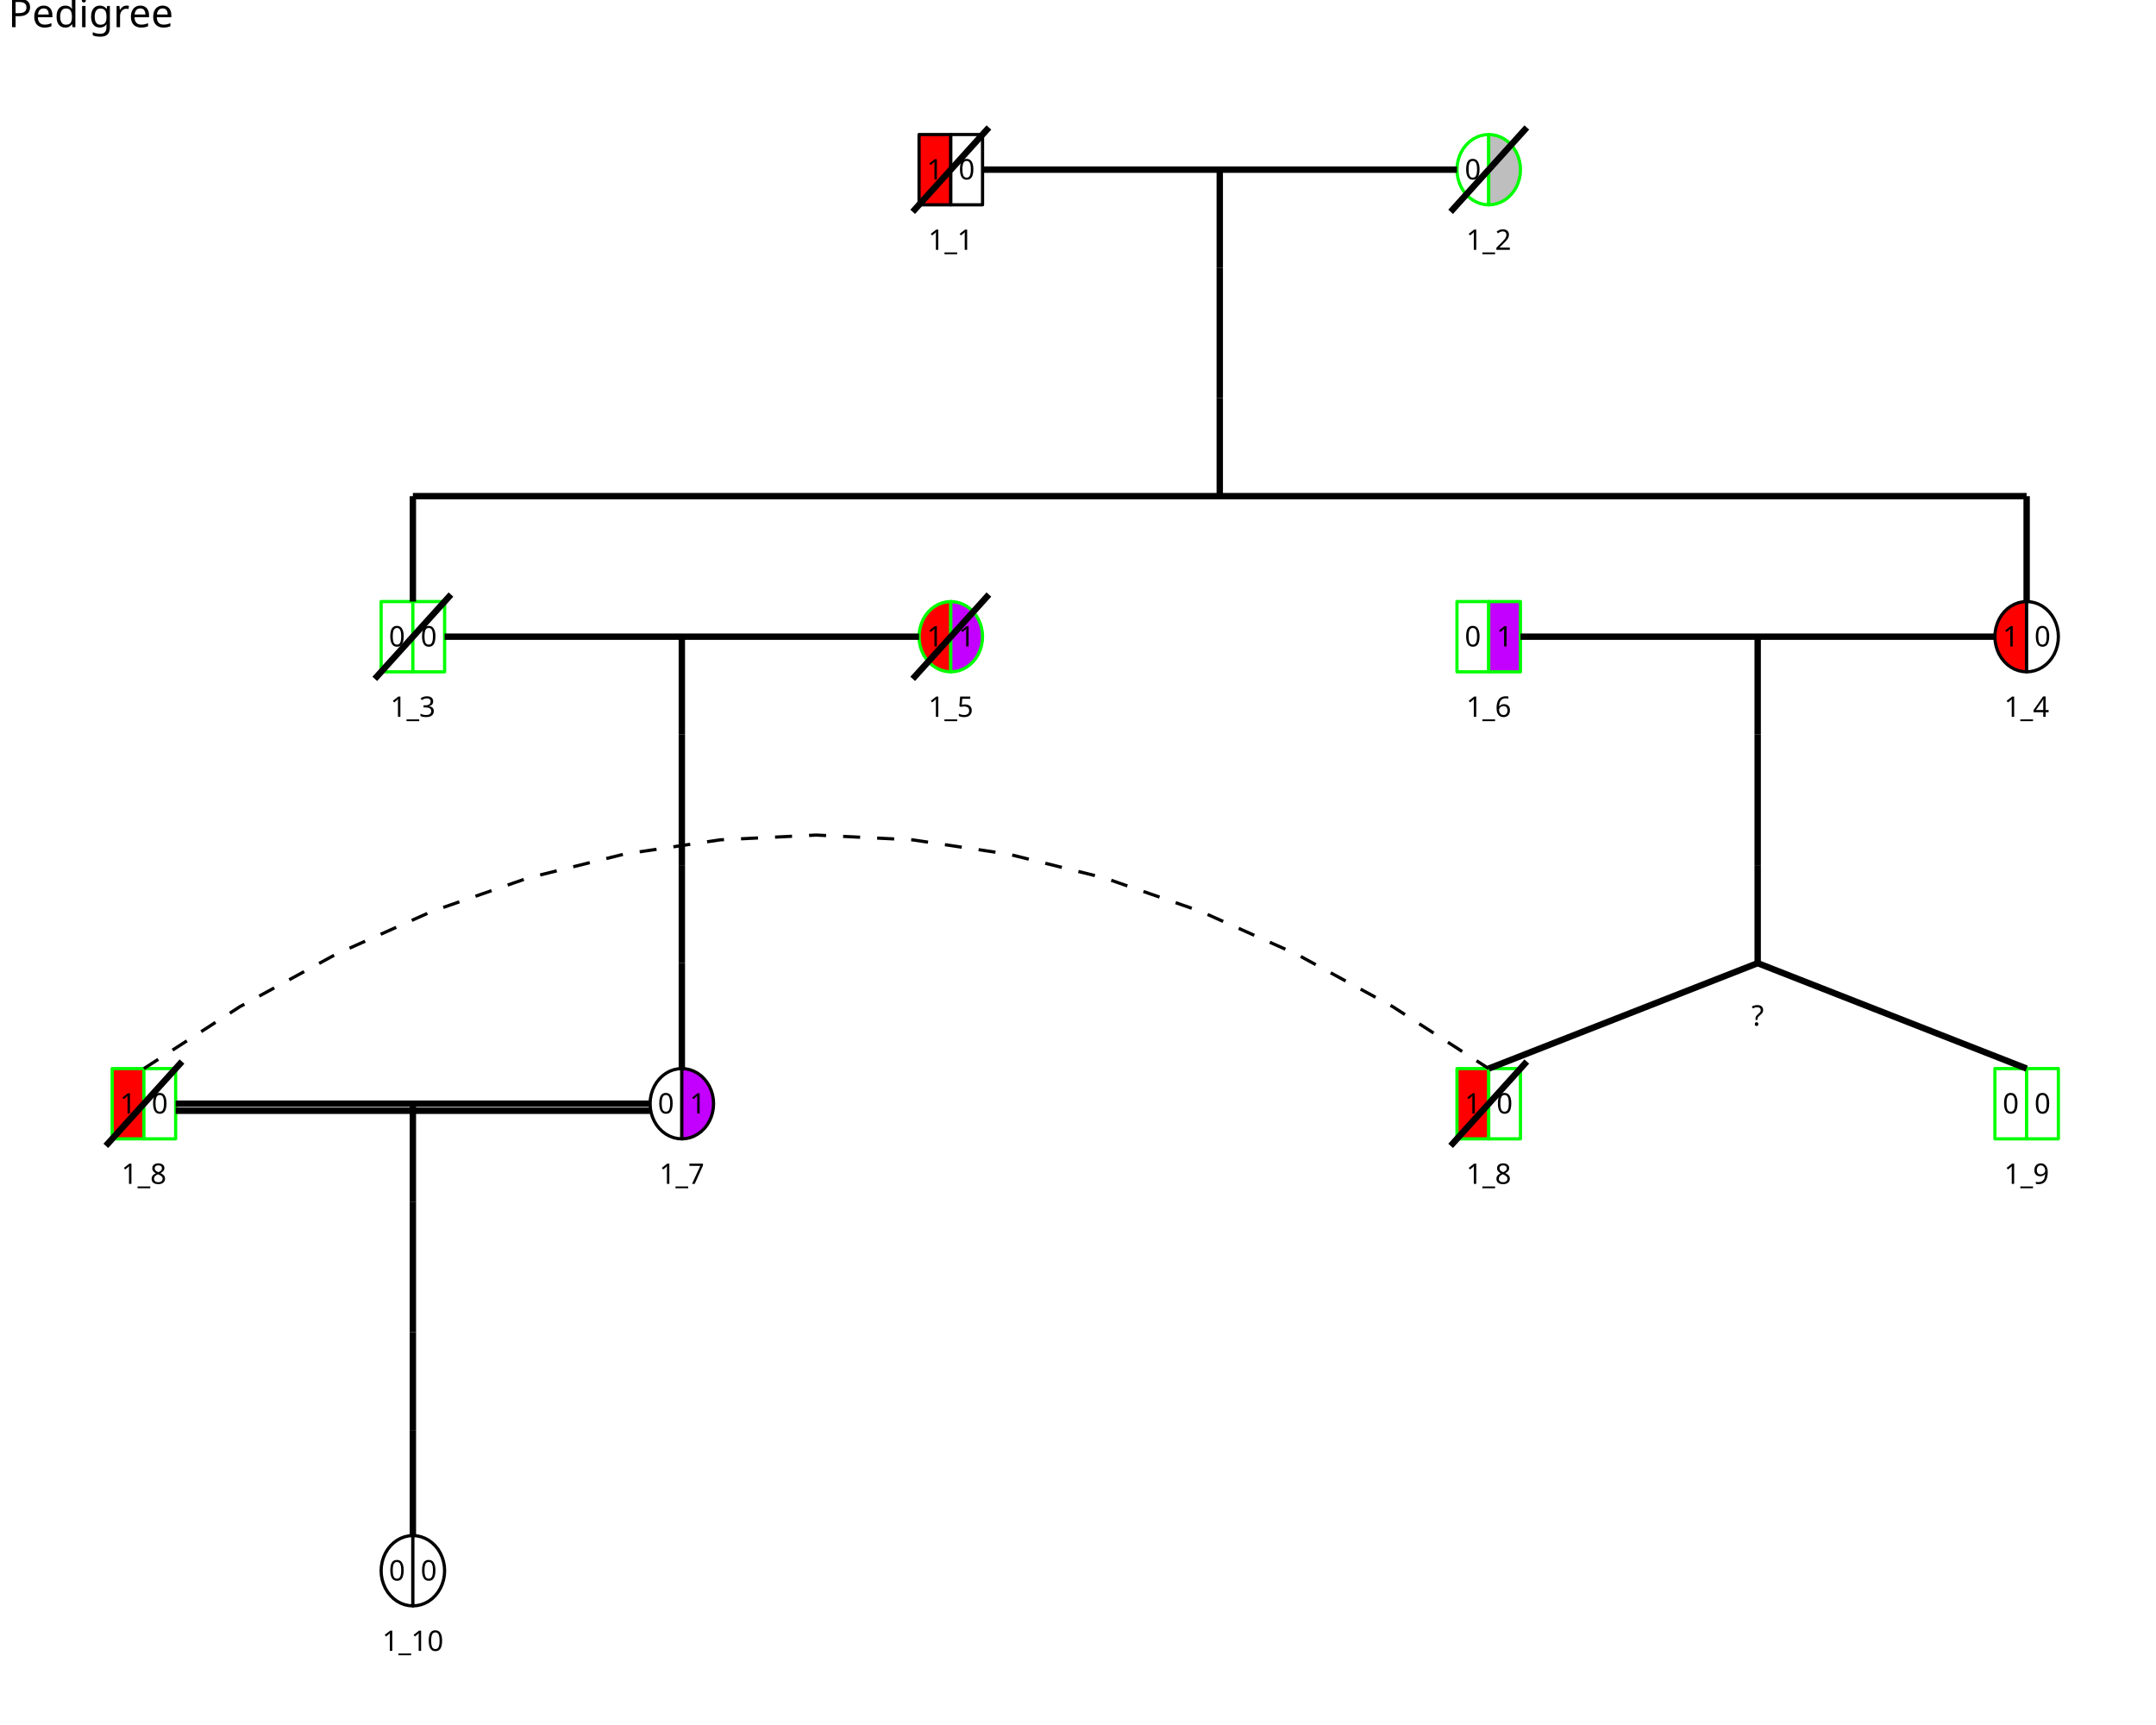
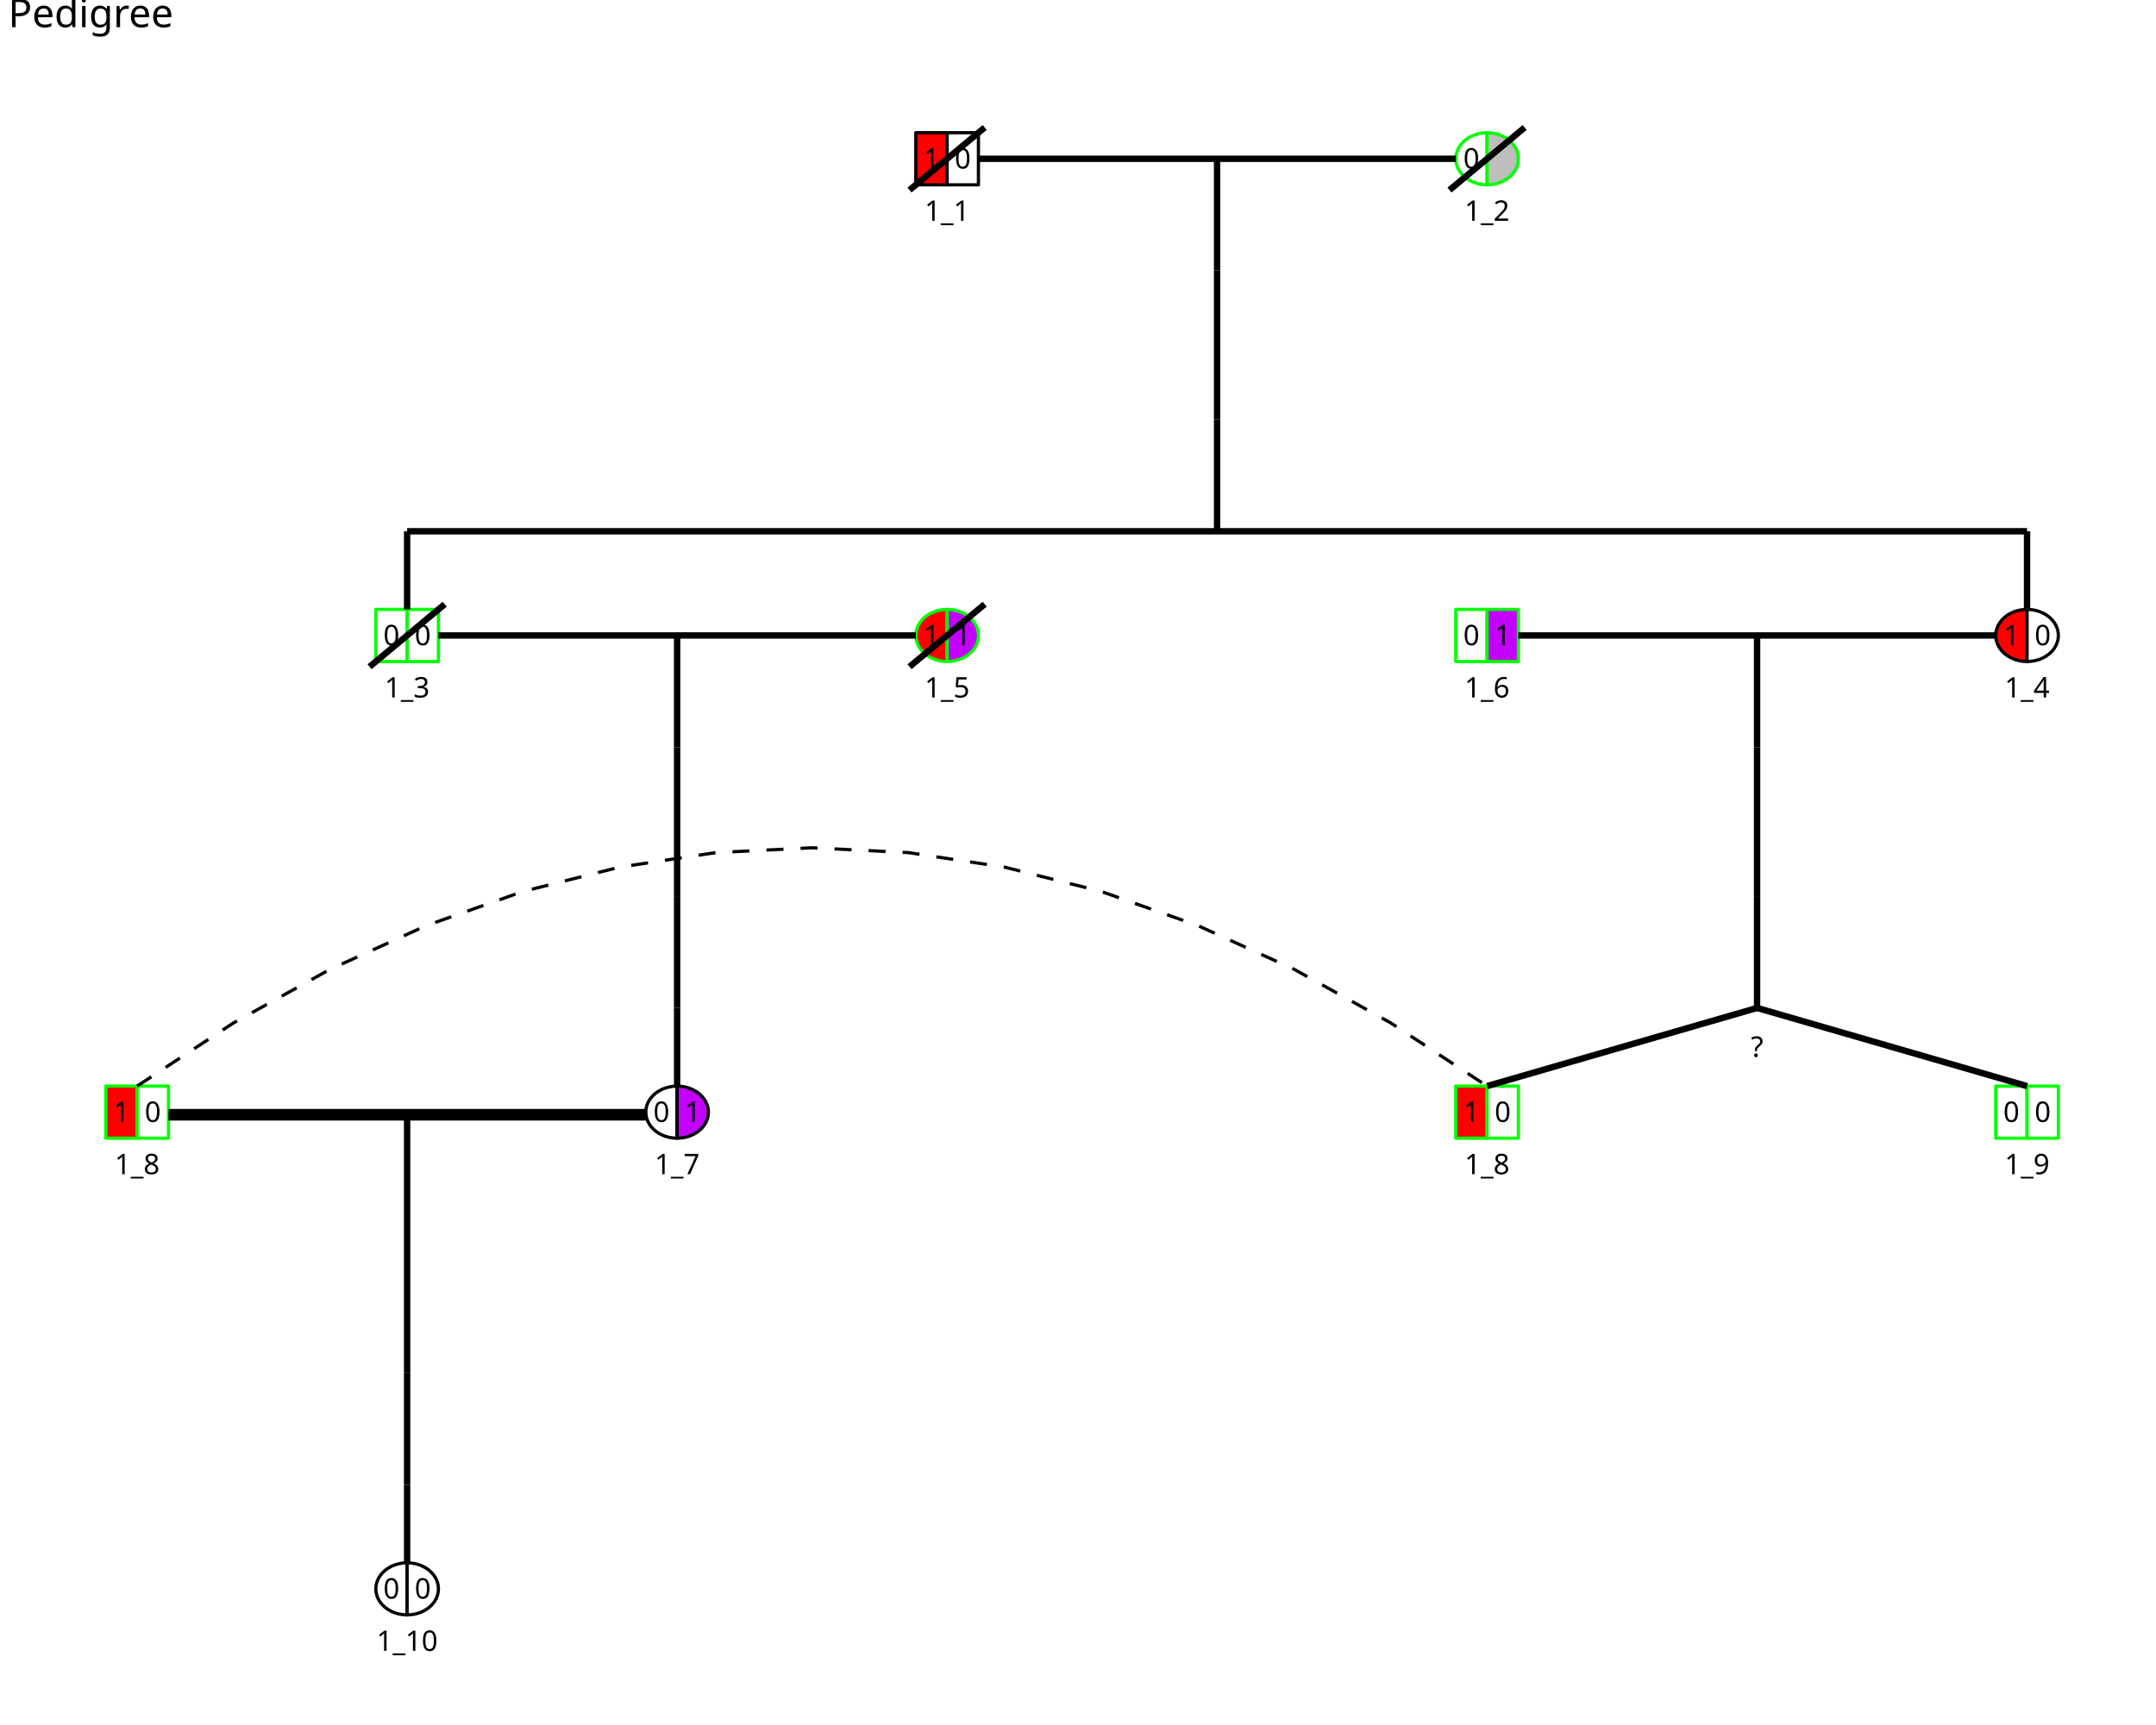
<svg xmlns="http://www.w3.org/2000/svg" class="svglite" data-engine-version="2.0" width="720.00pt" height="576.00pt" viewBox="0 0 720.00 576.00">
  <defs>
    <style type="text/css">
    .svglite line, .svglite polyline, .svglite polygon, .svglite path, .svglite rect, .svglite circle {
      fill: none;
      stroke: #000000;
      stroke-linecap: round;
      stroke-linejoin: round;
      stroke-miterlimit: 10.00;
    }
  </style>
  </defs>
  <rect width="100%" height="100%" style="stroke: none; fill: #FFFFFF;" />
  <defs>
    <clipPath id="cpMC4wMHw3MjAuMDB8MC4wMHw1NzYuMDA=">
      <rect x="0.00" y="0.00" width="720.00" height="576.00" />
    </clipPath>
  </defs>
  <g clip-path="url(#cpMC4wMHw3MjAuMDB8MC4wMHw1NzYuMDA=)">
    <rect x="0.00" y="0.00" width="720.00" height="576.00" style="stroke-width: 1.07; stroke: #FFFFFF; fill: #FFFFFF;" />
  </g>
  <defs>
    <clipPath id="cpMi43NHw3MjAuMDB8MTcuMzB8NTczLjI2">
      <rect x="2.74" y="17.30" width="717.26" height="555.96" />
    </clipPath>
  </defs>
  <g clip-path="url(#cpMi43NHw3MjAuMDB8MTcuMzB8NTczLjI2)">
    <rect x="2.74" y="17.30" width="717.26" height="555.96" style="stroke-width: 1.07; stroke: none;" />
-     <polygon points="317.52,56.65 317.52,44.92 306.92,44.92 306.92,68.39 317.52,68.39 " style="stroke-width: 1.07; stroke-linecap: butt; fill: #FF0000;" />
-     <polygon points="137.88,212.60 137.88,200.87 127.28,200.87 127.28,224.33 137.88,224.33 " style="stroke-width: 1.07; stroke: #00FF00; stroke-linecap: butt; fill: #FFFFFF;" />
-     <polygon points="48.06,368.54 48.06,356.81 37.46,356.81 37.46,380.28 48.06,380.28 " style="stroke-width: 1.07; stroke: #00FF00; stroke-linecap: butt; fill: #FF0000;" />
-     <polygon points="137.88,524.49 137.88,512.75 136.50,512.85 135.14,513.15 133.82,513.65 132.58,514.33 131.43,515.18 130.39,516.19 129.47,517.34 128.70,518.62 128.09,520.00 127.64,521.45 127.37,522.96 127.28,524.49 127.37,526.02 127.64,527.52 128.09,528.98 128.70,530.35 129.47,531.63 130.39,532.78 131.43,533.80 132.58,534.65 133.82,535.33 135.14,535.82 136.50,536.12 137.88,536.22 " style="stroke-width: 1.07; stroke-linecap: butt; fill: #FFFFFF;" />
-     <polygon points="497.16,56.65 497.16,44.92 495.78,45.02 494.42,45.32 493.10,45.81 491.86,46.49 490.71,47.35 489.67,48.36 488.75,49.51 487.98,50.79 487.37,52.16 486.92,53.62 486.65,55.12 486.56,56.65 486.65,58.19 486.92,59.69 487.37,61.14 487.98,62.52 488.75,63.80 489.67,64.95 490.71,65.96 491.86,66.82 493.10,67.49 494.42,67.99 495.78,68.29 497.16,68.39 " style="stroke-width: 1.07; stroke: #00FF00; stroke-linecap: butt; fill: #FFFFFF;" />
-     <polygon points="317.52,212.60 317.52,200.87 316.14,200.97 314.78,201.27 313.46,201.76 312.22,202.44 311.07,203.29 310.03,204.30 309.11,205.46 308.34,206.73 307.73,208.11 307.28,209.56 307.01,211.07 306.92,212.60 307.01,214.13 307.28,215.64 307.73,217.09 308.34,218.47 309.11,219.74 310.03,220.89 311.07,221.91 312.22,222.76 313.46,223.44 314.78,223.93 316.14,224.23 317.52,224.33 " style="stroke-width: 1.07; stroke: #00FF00; stroke-linecap: butt; fill: #FF0000;" />
-     <polygon points="227.70,368.54 227.70,356.81 226.32,356.91 224.96,357.21 223.64,357.70 222.40,358.38 221.25,359.23 220.21,360.25 219.29,361.40 218.52,362.68 217.91,364.05 217.46,365.51 217.19,367.01 217.10,368.54 217.19,370.07 217.46,371.58 217.91,373.03 218.52,374.41 219.29,375.69 220.21,376.84 221.25,377.85 222.40,378.70 223.64,379.38 224.96,379.88 226.32,380.18 227.70,380.28 " style="stroke-width: 1.07; stroke-linecap: butt; fill: #FFFFFF;" />
-     <polygon points="497.16,212.60 497.16,200.87 486.56,200.87 486.56,224.33 497.16,224.33 " style="stroke-width: 1.07; stroke: #00FF00; stroke-linecap: butt; fill: #FFFFFF;" />
-     <polygon points="497.16,368.54 497.16,356.81 486.56,356.81 486.56,380.28 497.16,380.28 " style="stroke-width: 1.07; stroke: #00FF00; stroke-linecap: butt; fill: #FF0000;" />
-     <polygon points="676.80,212.60 676.80,200.87 675.42,200.97 674.06,201.27 672.74,201.76 671.50,202.44 670.35,203.29 669.31,204.30 668.39,205.46 667.62,206.73 667.01,208.11 666.56,209.56 666.29,211.07 666.20,212.60 666.29,214.13 666.56,215.64 667.01,217.09 667.62,218.47 668.39,219.74 669.31,220.89 670.35,221.91 671.50,222.76 672.74,223.44 674.06,223.93 675.42,224.23 676.80,224.33 " style="stroke-width: 1.07; stroke-linecap: butt; fill: #FF0000;" />
-     <polygon points="676.80,368.54 676.80,356.81 666.20,356.81 666.20,380.28 676.80,380.28 " style="stroke-width: 1.07; stroke: #00FF00; stroke-linecap: butt; fill: #FFFFFF;" />
-     <polygon points="317.52,56.65 317.52,68.39 328.12,68.39 328.12,44.92 317.52,44.92 " style="stroke-width: 1.07; stroke-linecap: butt; fill: #FFFFFF;" />
-     <polygon points="137.88,212.60 137.88,224.33 148.48,224.33 148.48,200.87 137.88,200.87 " style="stroke-width: 1.07; stroke: #00FF00; stroke-linecap: butt; fill: #FFFFFF;" />
-     <polygon points="48.06,368.54 48.06,380.28 58.66,380.28 58.66,356.81 48.06,356.81 " style="stroke-width: 1.07; stroke: #00FF00; stroke-linecap: butt; fill: #FFFFFF;" />
-     <polygon points="137.88,524.49 137.88,536.22 139.26,536.12 140.62,535.82 141.93,535.33 143.18,534.65 144.33,533.80 145.37,532.78 146.29,531.63 147.06,530.35 147.67,528.98 148.12,527.52 148.39,526.02 148.48,524.49 148.39,522.96 148.12,521.45 147.67,520.00 147.06,518.62 146.29,517.34 145.37,516.19 144.33,515.18 143.18,514.33 141.93,513.65 140.62,513.15 139.26,512.85 137.88,512.75 " style="stroke-width: 1.07; stroke-linecap: butt; fill: #FFFFFF;" />
-     <polygon points="497.16,56.65 497.16,68.39 498.54,68.29 499.90,67.99 501.22,67.49 502.46,66.82 503.61,65.96 504.65,64.95 505.57,63.80 506.34,62.52 506.95,61.14 507.40,59.69 507.67,58.19 507.76,56.65 507.67,55.12 507.40,53.62 506.95,52.16 506.34,50.79 505.57,49.51 504.65,48.36 503.61,47.35 502.46,46.49 501.22,45.81 499.90,45.32 498.54,45.02 497.16,44.92 " style="stroke-width: 1.07; stroke: #00FF00; stroke-linecap: butt; fill: #BEBEBE;" />
-     <polygon points="317.52,212.60 317.52,224.33 318.90,224.23 320.26,223.93 321.57,223.44 322.82,222.76 323.97,221.91 325.01,220.89 325.93,219.74 326.70,218.47 327.31,217.09 327.76,215.64 328.03,214.13 328.12,212.60 328.03,211.07 327.76,209.56 327.31,208.11 326.70,206.73 325.93,205.46 325.01,204.30 323.97,203.29 322.82,202.44 321.57,201.76 320.26,201.27 318.90,200.97 317.52,200.87 " style="stroke-width: 1.07; stroke: #00FF00; stroke-linecap: butt; fill: #C300FF;" />
-     <polygon points="227.70,368.54 227.70,380.28 229.08,380.18 230.44,379.88 231.75,379.38 233.00,378.70 234.15,377.85 235.19,376.84 236.11,375.69 236.88,374.41 237.49,373.03 237.94,371.58 238.21,370.07 238.30,368.54 238.21,367.01 237.94,365.51 237.49,364.05 236.88,362.68 236.11,361.40 235.19,360.25 234.15,359.23 233.00,358.38 231.75,357.70 230.44,357.21 229.08,356.91 227.70,356.81 " style="stroke-width: 1.07; stroke-linecap: butt; fill: #C300FF;" />
-     <polygon points="497.16,212.60 497.16,224.33 507.76,224.33 507.76,200.87 497.16,200.87 " style="stroke-width: 1.07; stroke: #00FF00; stroke-linecap: butt; fill: #C300FF;" />
-     <polygon points="497.16,368.54 497.16,380.28 507.76,380.28 507.76,356.81 497.16,356.81 " style="stroke-width: 1.07; stroke: #00FF00; stroke-linecap: butt; fill: #FFFFFF;" />
-     <polygon points="676.80,212.60 676.80,224.33 678.18,224.23 679.54,223.93 680.86,223.44 682.10,222.76 683.25,221.91 684.29,220.89 685.21,219.74 685.98,218.47 686.59,217.09 687.04,215.64 687.31,214.13 687.40,212.60 687.31,211.07 687.04,209.56 686.59,208.11 685.98,206.73 685.21,205.46 684.29,204.30 683.25,203.29 682.10,202.44 680.86,201.76 679.54,201.27 678.18,200.97 676.80,200.87 " style="stroke-width: 1.07; stroke-linecap: butt; fill: #FFFFFF;" />
-     <polygon points="676.80,368.54 676.80,380.28 687.40,380.28 687.40,356.81 676.80,356.81 " style="stroke-width: 1.07; stroke: #00FF00; stroke-linecap: butt; fill: #FFFFFF;" />
-     <text x="312.22" y="59.92" text-anchor="middle" style="font-size: 9.48px; font-family: sans;" textLength="5.28px" lengthAdjust="spacingAndGlyphs">1</text>
-     <text x="132.58" y="215.86" text-anchor="middle" style="font-size: 9.48px; font-family: sans;" textLength="5.28px" lengthAdjust="spacingAndGlyphs">0</text>
-     <text x="42.76" y="371.81" text-anchor="middle" style="font-size: 9.48px; font-family: sans;" textLength="5.28px" lengthAdjust="spacingAndGlyphs">1</text>
-     <text x="132.58" y="527.75" text-anchor="middle" style="font-size: 9.48px; font-family: sans;" textLength="5.28px" lengthAdjust="spacingAndGlyphs">0</text>
-     <text x="491.86" y="59.92" text-anchor="middle" style="font-size: 9.48px; font-family: sans;" textLength="5.28px" lengthAdjust="spacingAndGlyphs">0</text>
-     <text x="312.22" y="215.86" text-anchor="middle" style="font-size: 9.48px; font-family: sans;" textLength="5.28px" lengthAdjust="spacingAndGlyphs">1</text>
-     <text x="222.40" y="371.81" text-anchor="middle" style="font-size: 9.48px; font-family: sans;" textLength="5.28px" lengthAdjust="spacingAndGlyphs">0</text>
-     <text x="491.86" y="215.86" text-anchor="middle" style="font-size: 9.48px; font-family: sans;" textLength="5.28px" lengthAdjust="spacingAndGlyphs">0</text>
-     <text x="491.86" y="371.81" text-anchor="middle" style="font-size: 9.48px; font-family: sans;" textLength="5.28px" lengthAdjust="spacingAndGlyphs">1</text>
-     <text x="671.50" y="215.86" text-anchor="middle" style="font-size: 9.48px; font-family: sans;" textLength="5.28px" lengthAdjust="spacingAndGlyphs">1</text>
-     <text x="671.50" y="371.81" text-anchor="middle" style="font-size: 9.48px; font-family: sans;" textLength="5.28px" lengthAdjust="spacingAndGlyphs">0</text>
-     <text x="322.82" y="59.92" text-anchor="middle" style="font-size: 9.48px; font-family: sans;" textLength="5.28px" lengthAdjust="spacingAndGlyphs">0</text>
-     <text x="143.18" y="215.86" text-anchor="middle" style="font-size: 9.48px; font-family: sans;" textLength="5.28px" lengthAdjust="spacingAndGlyphs">0</text>
-     <text x="53.36" y="371.81" text-anchor="middle" style="font-size: 9.48px; font-family: sans;" textLength="5.28px" lengthAdjust="spacingAndGlyphs">0</text>
-     <text x="143.18" y="527.75" text-anchor="middle" style="font-size: 9.48px; font-family: sans;" textLength="5.28px" lengthAdjust="spacingAndGlyphs">0</text>
-     <text x="322.82" y="215.86" text-anchor="middle" style="font-size: 9.48px; font-family: sans;" textLength="5.28px" lengthAdjust="spacingAndGlyphs">1</text>
-     <text x="233.00" y="371.81" text-anchor="middle" style="font-size: 9.48px; font-family: sans;" textLength="5.28px" lengthAdjust="spacingAndGlyphs">1</text>
-     <text x="502.46" y="215.86" text-anchor="middle" style="font-size: 9.48px; font-family: sans;" textLength="5.28px" lengthAdjust="spacingAndGlyphs">1</text>
-     <text x="502.46" y="371.81" text-anchor="middle" style="font-size: 9.48px; font-family: sans;" textLength="5.28px" lengthAdjust="spacingAndGlyphs">0</text>
-     <text x="682.10" y="215.86" text-anchor="middle" style="font-size: 9.48px; font-family: sans;" textLength="5.28px" lengthAdjust="spacingAndGlyphs">0</text>
-     <text x="682.10" y="371.81" text-anchor="middle" style="font-size: 9.48px; font-family: sans;" textLength="5.28px" lengthAdjust="spacingAndGlyphs">0</text>
-     <text x="317.52" y="83.42" text-anchor="middle" style="font-size: 9.48px; font-family: sans;" textLength="15.83px" lengthAdjust="spacingAndGlyphs">1_1</text>
-     <text x="137.88" y="239.36" text-anchor="middle" style="font-size: 9.48px; font-family: sans;" textLength="15.83px" lengthAdjust="spacingAndGlyphs">1_3</text>
-     <text x="48.06" y="395.31" text-anchor="middle" style="font-size: 9.48px; font-family: sans;" textLength="15.83px" lengthAdjust="spacingAndGlyphs">1_8</text>
-     <text x="137.88" y="551.25" text-anchor="middle" style="font-size: 9.48px; font-family: sans;" textLength="21.10px" lengthAdjust="spacingAndGlyphs">1_10</text>
-     <text x="497.16" y="83.42" text-anchor="middle" style="font-size: 9.48px; font-family: sans;" textLength="15.83px" lengthAdjust="spacingAndGlyphs">1_2</text>
-     <text x="317.52" y="239.36" text-anchor="middle" style="font-size: 9.48px; font-family: sans;" textLength="15.83px" lengthAdjust="spacingAndGlyphs">1_5</text>
-     <text x="227.70" y="395.31" text-anchor="middle" style="font-size: 9.48px; font-family: sans;" textLength="15.83px" lengthAdjust="spacingAndGlyphs">1_7</text>
-     <text x="497.16" y="239.36" text-anchor="middle" style="font-size: 9.48px; font-family: sans;" textLength="15.83px" lengthAdjust="spacingAndGlyphs">1_6</text>
-     <text x="497.16" y="395.31" text-anchor="middle" style="font-size: 9.48px; font-family: sans;" textLength="15.83px" lengthAdjust="spacingAndGlyphs">1_8</text>
-     <text x="676.80" y="239.36" text-anchor="middle" style="font-size: 9.48px; font-family: sans;" textLength="15.83px" lengthAdjust="spacingAndGlyphs">1_4</text>
-     <text x="676.80" y="395.31" text-anchor="middle" style="font-size: 9.48px; font-family: sans;" textLength="15.83px" lengthAdjust="spacingAndGlyphs">1_9</text>
-     <text x="586.98" y="342.47" text-anchor="middle" style="font-size: 9.48px; font-family: sans;" textLength="5.28px" lengthAdjust="spacingAndGlyphs">?</text>
-     <line x1="304.80" y1="70.73" x2="330.24" y2="42.57" style="stroke-width: 2.13; stroke-linecap: butt;" />
-     <line x1="125.16" y1="226.68" x2="150.60" y2="198.52" style="stroke-width: 2.13; stroke-linecap: butt;" />
-     <line x1="35.34" y1="382.62" x2="60.78" y2="354.46" style="stroke-width: 2.13; stroke-linecap: butt;" />
-     <line x1="484.44" y1="70.73" x2="509.88" y2="42.57" style="stroke-width: 2.13; stroke-linecap: butt;" />
-     <line x1="304.80" y1="226.68" x2="330.24" y2="198.52" style="stroke-width: 2.13; stroke-linecap: butt;" />
-     <line x1="484.44" y1="382.62" x2="509.88" y2="354.46" style="stroke-width: 2.13; stroke-linecap: butt;" />
-     <line x1="328.12" y1="56.65" x2="486.56" y2="56.65" style="stroke-width: 2.13; stroke-linecap: butt;" />
-     <line x1="148.48" y1="212.60" x2="306.92" y2="212.60" style="stroke-width: 2.13; stroke-linecap: butt;" />
-     <line x1="58.66" y1="368.54" x2="217.10" y2="368.54" style="stroke-width: 2.13; stroke-linecap: butt;" />
-     <line x1="507.76" y1="212.60" x2="666.20" y2="212.60" style="stroke-width: 2.13; stroke-linecap: butt;" />
-     <line x1="58.66" y1="370.89" x2="217.10" y2="370.89" style="stroke-width: 2.13; stroke-linecap: butt;" />
-     <line x1="137.88" y1="200.87" x2="137.88" y2="165.67" style="stroke-width: 2.13; stroke-linecap: butt;" />
-     <line x1="676.80" y1="200.87" x2="676.80" y2="165.67" style="stroke-width: 2.13; stroke-linecap: butt;" />
-     <line x1="137.88" y1="165.67" x2="676.80" y2="165.67" style="stroke-width: 2.13; stroke-linecap: butt;" />
-     <line x1="407.34" y1="165.67" x2="407.34" y2="132.96" style="stroke-width: 2.13; stroke-linecap: butt;" />
-     <line x1="407.34" y1="132.96" x2="407.34" y2="89.36" style="stroke-width: 2.13; stroke-linecap: butt;" />
-     <line x1="407.34" y1="89.36" x2="407.34" y2="56.65" style="stroke-width: 2.13; stroke-linecap: butt;" />
-     <line x1="227.70" y1="356.81" x2="227.70" y2="321.61" style="stroke-width: 2.13; stroke-linecap: butt;" />
-     <line x1="227.70" y1="321.61" x2="227.70" y2="321.61" style="stroke-width: 2.13; stroke-linecap: butt;" />
-     <line x1="227.70" y1="321.61" x2="227.70" y2="288.91" style="stroke-width: 2.13; stroke-linecap: butt;" />
-     <line x1="227.70" y1="288.91" x2="227.70" y2="245.30" style="stroke-width: 2.13; stroke-linecap: butt;" />
-     <line x1="227.70" y1="245.30" x2="227.70" y2="212.60" style="stroke-width: 2.13; stroke-linecap: butt;" />
-     <line x1="497.16" y1="356.81" x2="586.98" y2="321.61" style="stroke-width: 2.13; stroke-linecap: butt;" />
-     <line x1="676.80" y1="356.81" x2="586.98" y2="321.61" style="stroke-width: 2.13; stroke-linecap: butt;" />
-     <line x1="586.98" y1="321.61" x2="586.98" y2="321.61" style="stroke-width: 2.13; stroke-linecap: butt;" />
-     <line x1="586.98" y1="321.61" x2="586.98" y2="288.91" style="stroke-width: 2.13; stroke-linecap: butt;" />
-     <line x1="586.98" y1="288.91" x2="586.98" y2="245.30" style="stroke-width: 2.13; stroke-linecap: butt;" />
-     <line x1="586.98" y1="245.30" x2="586.98" y2="212.60" style="stroke-width: 2.13; stroke-linecap: butt;" />
-     <line x1="137.88" y1="512.75" x2="137.88" y2="477.55" style="stroke-width: 2.13; stroke-linecap: butt;" />
-     <line x1="137.88" y1="477.55" x2="137.88" y2="477.55" style="stroke-width: 2.13; stroke-linecap: butt;" />
-     <line x1="137.88" y1="477.55" x2="137.88" y2="444.85" style="stroke-width: 2.13; stroke-linecap: butt;" />
-     <line x1="137.88" y1="444.85" x2="137.88" y2="401.25" style="stroke-width: 2.13; stroke-linecap: butt;" />
-     <line x1="137.88" y1="401.25" x2="137.88" y2="368.54" style="stroke-width: 2.13; stroke-linecap: butt;" />
-     <polyline points="48.06,356.81 80.14,336.12 112.22,318.62 144.30,304.30 176.37,293.16 208.45,285.20 240.53,280.43 272.61,278.84 304.69,280.43 336.77,285.20 368.85,293.16 400.92,304.30 433.00,318.62 465.08,336.12 497.16,356.81 " style="stroke-width: 1.07; stroke-dasharray: 5.69,5.69; stroke-linecap: butt;" />
+     <polygon points="316.29,53.02 316.29,44.31 305.83,44.31 305.83,61.72 316.29,61.72 " style="stroke-width: 1.07; stroke-linecap: butt; fill: #FF0000;" />
+     <polygon points="135.96,212.19 135.96,203.49 125.50,203.49 125.50,220.89 135.96,220.89 " style="stroke-width: 1.07; stroke: #00FF00; stroke-linecap: butt; fill: #FFFFFF;" />
+     <polygon points="45.80,371.36 45.80,362.66 35.34,362.66 35.34,380.06 45.80,380.06 " style="stroke-width: 1.07; stroke: #00FF00; stroke-linecap: butt; fill: #FF0000;" />
+     <polygon points="135.96,530.54 135.96,521.84 134.60,521.91 133.26,522.14 131.96,522.50 130.73,523.00 129.60,523.64 128.57,524.39 127.67,525.24 126.91,526.19 126.30,527.21 125.86,528.29 125.59,529.40 125.50,530.54 125.59,531.67 125.86,532.79 126.30,533.87 126.91,534.89 127.67,535.84 128.57,536.69 129.60,537.44 130.73,538.07 131.96,538.58 133.26,538.94 134.60,539.16 135.96,539.24 " style="stroke-width: 1.07; stroke-linecap: butt; fill: #FFFFFF;" />
+     <polygon points="496.61,53.02 496.61,44.31 495.25,44.39 493.91,44.61 492.61,44.98 491.38,45.48 490.25,46.11 489.22,46.86 488.32,47.72 487.56,48.66 486.95,49.69 486.51,50.76 486.24,51.88 486.15,53.02 486.24,54.15 486.51,55.27 486.95,56.34 487.56,57.37 488.32,58.31 489.22,59.17 490.25,59.92 491.38,60.55 492.61,61.05 493.91,61.42 495.25,61.64 496.61,61.72 " style="stroke-width: 1.07; stroke: #00FF00; stroke-linecap: butt; fill: #FFFFFF;" />
+     <polygon points="316.29,212.19 316.29,203.49 314.92,203.56 313.58,203.79 312.29,204.15 311.06,204.66 309.92,205.29 308.89,206.04 307.99,206.89 307.23,207.84 306.63,208.86 306.19,209.94 305.92,211.05 305.83,212.19 305.92,213.33 306.19,214.44 306.63,215.52 307.23,216.54 307.99,217.49 308.89,218.34 309.92,219.09 311.06,219.72 312.29,220.23 313.58,220.59 314.92,220.82 316.29,220.89 " style="stroke-width: 1.07; stroke: #00FF00; stroke-linecap: butt; fill: #FF0000;" />
+     <polygon points="226.13,371.36 226.13,362.66 224.76,362.74 223.42,362.96 222.12,363.33 220.90,363.83 219.76,364.46 218.73,365.21 217.83,366.07 217.07,367.01 216.46,368.03 216.02,369.11 215.76,370.23 215.67,371.36 215.76,372.50 216.02,373.62 216.46,374.69 217.07,375.71 217.83,376.66 218.73,377.52 219.76,378.27 220.90,378.90 222.12,379.40 223.42,379.77 224.76,379.99 226.13,380.06 " style="stroke-width: 1.07; stroke-linecap: butt; fill: #FFFFFF;" />
+     <polygon points="496.61,212.19 496.61,203.49 486.15,203.49 486.15,220.89 496.61,220.89 " style="stroke-width: 1.07; stroke: #00FF00; stroke-linecap: butt; fill: #FFFFFF;" />
+     <polygon points="496.61,371.36 496.61,362.66 486.15,362.66 486.15,380.06 496.61,380.06 " style="stroke-width: 1.07; stroke: #00FF00; stroke-linecap: butt; fill: #FF0000;" />
+     <polygon points="676.94,212.19 676.94,203.49 675.57,203.56 674.23,203.79 672.94,204.15 671.71,204.66 670.57,205.29 669.54,206.04 668.64,206.89 667.88,207.84 667.28,208.86 666.84,209.94 666.57,211.05 666.48,212.19 666.57,213.33 666.84,214.44 667.28,215.52 667.88,216.54 668.64,217.49 669.54,218.34 670.57,219.09 671.71,219.72 672.94,220.23 674.23,220.59 675.57,220.82 676.94,220.89 " style="stroke-width: 1.07; stroke-linecap: butt; fill: #FF0000;" />
+     <polygon points="676.94,371.36 676.94,362.66 666.48,362.66 666.48,380.06 676.94,380.06 " style="stroke-width: 1.07; stroke: #00FF00; stroke-linecap: butt; fill: #FFFFFF;" />
+     <polygon points="316.29,53.02 316.29,61.72 326.75,61.72 326.75,44.31 316.29,44.31 " style="stroke-width: 1.07; stroke-linecap: butt; fill: #FFFFFF;" />
+     <polygon points="135.96,212.19 135.96,220.89 146.42,220.89 146.42,203.49 135.96,203.49 " style="stroke-width: 1.07; stroke: #00FF00; stroke-linecap: butt; fill: #FFFFFF;" />
+     <polygon points="45.80,371.36 45.80,380.06 56.26,380.06 56.26,362.66 45.80,362.66 " style="stroke-width: 1.07; stroke: #00FF00; stroke-linecap: butt; fill: #FFFFFF;" />
+     <polygon points="135.96,530.54 135.96,539.24 137.33,539.16 138.67,538.94 139.97,538.58 141.19,538.07 142.33,537.44 143.36,536.69 144.26,535.84 145.02,534.89 145.63,533.87 146.07,532.79 146.33,531.67 146.42,530.54 146.33,529.40 146.07,528.29 145.63,527.21 145.02,526.19 144.26,525.24 143.36,524.39 142.33,523.64 141.19,523.00 139.97,522.50 138.67,522.14 137.33,521.91 135.96,521.84 " style="stroke-width: 1.07; stroke-linecap: butt; fill: #FFFFFF;" />
+     <polygon points="496.61,53.02 496.61,61.72 497.98,61.64 499.32,61.42 500.62,61.05 501.84,60.55 502.98,59.92 504.01,59.17 504.91,58.31 505.67,57.37 506.28,56.34 506.72,55.27 506.98,54.15 507.07,53.02 506.98,51.88 506.72,50.76 506.28,49.69 505.67,48.66 504.91,47.72 504.01,46.86 502.98,46.11 501.84,45.48 500.62,44.98 499.32,44.61 497.98,44.39 496.61,44.31 " style="stroke-width: 1.07; stroke: #00FF00; stroke-linecap: butt; fill: #BEBEBE;" />
+     <polygon points="316.29,212.19 316.29,220.89 317.65,220.82 319.00,220.59 320.29,220.23 321.52,219.72 322.66,219.09 323.68,218.34 324.59,217.49 325.35,216.54 325.95,215.52 326.39,214.44 326.66,213.33 326.75,212.19 326.66,211.05 326.39,209.94 325.95,208.86 325.35,207.84 324.59,206.89 323.68,206.04 322.66,205.29 321.52,204.66 320.29,204.15 319.00,203.79 317.65,203.56 316.29,203.49 " style="stroke-width: 1.07; stroke: #00FF00; stroke-linecap: butt; fill: #C300FF;" />
+     <polygon points="226.13,371.36 226.13,380.06 227.49,379.99 228.83,379.77 230.13,379.40 231.36,378.90 232.49,378.27 233.52,377.52 234.42,376.66 235.18,375.71 235.79,374.69 236.23,373.62 236.50,372.50 236.58,371.36 236.50,370.23 236.23,369.11 235.79,368.03 235.18,367.01 234.42,366.07 233.52,365.21 232.49,364.46 231.36,363.83 230.13,363.33 228.83,362.96 227.49,362.74 226.13,362.66 " style="stroke-width: 1.07; stroke-linecap: butt; fill: #C300FF;" />
+     <polygon points="496.61,212.19 496.61,220.89 507.07,220.89 507.07,203.49 496.61,203.49 " style="stroke-width: 1.07; stroke: #00FF00; stroke-linecap: butt; fill: #C300FF;" />
+     <polygon points="496.61,371.36 496.61,380.06 507.07,380.06 507.07,362.66 496.61,362.66 " style="stroke-width: 1.07; stroke: #00FF00; stroke-linecap: butt; fill: #FFFFFF;" />
+     <polygon points="676.94,212.19 676.94,220.89 678.30,220.82 679.65,220.59 680.94,220.23 682.17,219.72 683.31,219.09 684.33,218.34 685.24,217.49 686.00,216.54 686.60,215.52 687.04,214.44 687.31,213.33 687.40,212.19 687.31,211.05 687.04,209.94 686.60,208.86 686.00,207.84 685.24,206.89 684.33,206.04 683.31,205.29 682.17,204.66 680.94,204.15 679.65,203.79 678.30,203.56 676.94,203.49 " style="stroke-width: 1.07; stroke-linecap: butt; fill: #FFFFFF;" />
+     <polygon points="676.94,371.36 676.94,380.06 687.40,380.06 687.40,362.66 676.94,362.66 " style="stroke-width: 1.07; stroke: #00FF00; stroke-linecap: butt; fill: #FFFFFF;" />
+     <text x="311.06" y="56.28" text-anchor="middle" style="font-size: 9.48px; font-family: sans;" textLength="5.28px" lengthAdjust="spacingAndGlyphs">1</text>
+     <text x="130.73" y="215.45" text-anchor="middle" style="font-size: 9.48px; font-family: sans;" textLength="5.28px" lengthAdjust="spacingAndGlyphs">0</text>
+     <text x="40.57" y="374.63" text-anchor="middle" style="font-size: 9.48px; font-family: sans;" textLength="5.28px" lengthAdjust="spacingAndGlyphs">1</text>
+     <text x="130.73" y="533.80" text-anchor="middle" style="font-size: 9.48px; font-family: sans;" textLength="5.28px" lengthAdjust="spacingAndGlyphs">0</text>
+     <text x="491.38" y="56.28" text-anchor="middle" style="font-size: 9.48px; font-family: sans;" textLength="5.28px" lengthAdjust="spacingAndGlyphs">0</text>
+     <text x="311.06" y="215.45" text-anchor="middle" style="font-size: 9.48px; font-family: sans;" textLength="5.28px" lengthAdjust="spacingAndGlyphs">1</text>
+     <text x="220.90" y="374.63" text-anchor="middle" style="font-size: 9.48px; font-family: sans;" textLength="5.28px" lengthAdjust="spacingAndGlyphs">0</text>
+     <text x="491.38" y="215.45" text-anchor="middle" style="font-size: 9.48px; font-family: sans;" textLength="5.28px" lengthAdjust="spacingAndGlyphs">0</text>
+     <text x="491.38" y="374.63" text-anchor="middle" style="font-size: 9.48px; font-family: sans;" textLength="5.28px" lengthAdjust="spacingAndGlyphs">1</text>
+     <text x="671.71" y="215.45" text-anchor="middle" style="font-size: 9.48px; font-family: sans;" textLength="5.28px" lengthAdjust="spacingAndGlyphs">1</text>
+     <text x="671.71" y="374.63" text-anchor="middle" style="font-size: 9.48px; font-family: sans;" textLength="5.28px" lengthAdjust="spacingAndGlyphs">0</text>
+     <text x="321.52" y="56.28" text-anchor="middle" style="font-size: 9.48px; font-family: sans;" textLength="5.28px" lengthAdjust="spacingAndGlyphs">0</text>
+     <text x="141.19" y="215.45" text-anchor="middle" style="font-size: 9.48px; font-family: sans;" textLength="5.28px" lengthAdjust="spacingAndGlyphs">0</text>
+     <text x="51.03" y="374.63" text-anchor="middle" style="font-size: 9.48px; font-family: sans;" textLength="5.28px" lengthAdjust="spacingAndGlyphs">0</text>
+     <text x="141.19" y="533.80" text-anchor="middle" style="font-size: 9.48px; font-family: sans;" textLength="5.28px" lengthAdjust="spacingAndGlyphs">0</text>
+     <text x="321.52" y="215.45" text-anchor="middle" style="font-size: 9.48px; font-family: sans;" textLength="5.28px" lengthAdjust="spacingAndGlyphs">1</text>
+     <text x="231.36" y="374.63" text-anchor="middle" style="font-size: 9.48px; font-family: sans;" textLength="5.28px" lengthAdjust="spacingAndGlyphs">1</text>
+     <text x="501.84" y="215.45" text-anchor="middle" style="font-size: 9.48px; font-family: sans;" textLength="5.28px" lengthAdjust="spacingAndGlyphs">1</text>
+     <text x="501.84" y="374.63" text-anchor="middle" style="font-size: 9.48px; font-family: sans;" textLength="5.28px" lengthAdjust="spacingAndGlyphs">0</text>
+     <text x="682.17" y="215.45" text-anchor="middle" style="font-size: 9.48px; font-family: sans;" textLength="5.28px" lengthAdjust="spacingAndGlyphs">0</text>
+     <text x="682.17" y="374.63" text-anchor="middle" style="font-size: 9.48px; font-family: sans;" textLength="5.28px" lengthAdjust="spacingAndGlyphs">0</text>
+     <text x="316.29" y="73.73" text-anchor="middle" style="font-size: 9.48px; font-family: sans;" textLength="15.83px" lengthAdjust="spacingAndGlyphs">1_1</text>
+     <text x="135.96" y="232.90" text-anchor="middle" style="font-size: 9.48px; font-family: sans;" textLength="15.83px" lengthAdjust="spacingAndGlyphs">1_3</text>
+     <text x="45.80" y="392.08" text-anchor="middle" style="font-size: 9.48px; font-family: sans;" textLength="15.83px" lengthAdjust="spacingAndGlyphs">1_8</text>
+     <text x="135.96" y="551.25" text-anchor="middle" style="font-size: 9.48px; font-family: sans;" textLength="21.10px" lengthAdjust="spacingAndGlyphs">1_10</text>
+     <text x="496.61" y="73.73" text-anchor="middle" style="font-size: 9.48px; font-family: sans;" textLength="15.83px" lengthAdjust="spacingAndGlyphs">1_2</text>
+     <text x="316.29" y="232.90" text-anchor="middle" style="font-size: 9.48px; font-family: sans;" textLength="15.83px" lengthAdjust="spacingAndGlyphs">1_5</text>
+     <text x="226.13" y="392.08" text-anchor="middle" style="font-size: 9.48px; font-family: sans;" textLength="15.83px" lengthAdjust="spacingAndGlyphs">1_7</text>
+     <text x="496.61" y="232.90" text-anchor="middle" style="font-size: 9.48px; font-family: sans;" textLength="15.83px" lengthAdjust="spacingAndGlyphs">1_6</text>
+     <text x="496.61" y="392.08" text-anchor="middle" style="font-size: 9.48px; font-family: sans;" textLength="15.83px" lengthAdjust="spacingAndGlyphs">1_8</text>
+     <text x="676.94" y="232.90" text-anchor="middle" style="font-size: 9.48px; font-family: sans;" textLength="15.83px" lengthAdjust="spacingAndGlyphs">1_4</text>
+     <text x="676.94" y="392.08" text-anchor="middle" style="font-size: 9.48px; font-family: sans;" textLength="15.83px" lengthAdjust="spacingAndGlyphs">1_9</text>
+     <text x="586.78" y="352.88" text-anchor="middle" style="font-size: 9.48px; font-family: sans;" textLength="5.28px" lengthAdjust="spacingAndGlyphs">?</text>
+     <line x1="303.74" y1="63.46" x2="328.84" y2="42.57" style="stroke-width: 2.13; stroke-linecap: butt;" />
+     <line x1="123.41" y1="222.63" x2="148.51" y2="201.75" style="stroke-width: 2.13; stroke-linecap: butt;" />
+     <line x1="484.06" y1="63.46" x2="509.16" y2="42.57" style="stroke-width: 2.13; stroke-linecap: butt;" />
+     <line x1="303.74" y1="222.63" x2="328.84" y2="201.75" style="stroke-width: 2.13; stroke-linecap: butt;" />
+     <line x1="326.75" y1="53.02" x2="486.15" y2="53.02" style="stroke-width: 2.13; stroke-linecap: butt;" />
+     <line x1="146.42" y1="212.19" x2="305.83" y2="212.19" style="stroke-width: 2.13; stroke-linecap: butt;" />
+     <line x1="56.26" y1="371.36" x2="215.67" y2="371.36" style="stroke-width: 2.13; stroke-linecap: butt;" />
+     <line x1="507.07" y1="212.19" x2="666.48" y2="212.19" style="stroke-width: 2.13; stroke-linecap: butt;" />
+     <line x1="56.26" y1="373.10" x2="215.67" y2="373.10" style="stroke-width: 2.13; stroke-linecap: butt;" />
+     <line x1="135.96" y1="203.49" x2="135.96" y2="177.39" style="stroke-width: 2.13; stroke-linecap: butt;" />
+     <line x1="676.94" y1="203.49" x2="676.94" y2="177.39" style="stroke-width: 2.13; stroke-linecap: butt;" />
+     <line x1="135.96" y1="177.39" x2="676.94" y2="177.39" style="stroke-width: 2.13; stroke-linecap: butt;" />
+     <line x1="406.45" y1="177.39" x2="406.45" y2="140.08" style="stroke-width: 2.13; stroke-linecap: butt;" />
+     <line x1="406.45" y1="140.08" x2="406.45" y2="90.33" style="stroke-width: 2.13; stroke-linecap: butt;" />
+     <line x1="406.45" y1="90.33" x2="406.45" y2="53.02" style="stroke-width: 2.13; stroke-linecap: butt;" />
+     <line x1="226.13" y1="362.66" x2="226.13" y2="336.56" style="stroke-width: 2.13; stroke-linecap: butt;" />
+     <line x1="226.13" y1="336.56" x2="226.13" y2="336.56" style="stroke-width: 2.13; stroke-linecap: butt;" />
+     <line x1="226.13" y1="336.56" x2="226.13" y2="299.25" style="stroke-width: 2.13; stroke-linecap: butt;" />
+     <line x1="226.13" y1="299.25" x2="226.13" y2="249.50" style="stroke-width: 2.13; stroke-linecap: butt;" />
+     <line x1="226.13" y1="249.50" x2="226.13" y2="212.19" style="stroke-width: 2.13; stroke-linecap: butt;" />
+     <line x1="496.61" y1="362.66" x2="586.78" y2="336.56" style="stroke-width: 2.13; stroke-linecap: butt;" />
+     <line x1="676.94" y1="362.66" x2="586.78" y2="336.56" style="stroke-width: 2.13; stroke-linecap: butt;" />
+     <line x1="586.78" y1="336.56" x2="586.78" y2="336.56" style="stroke-width: 2.13; stroke-linecap: butt;" />
+     <line x1="586.78" y1="336.56" x2="586.78" y2="299.25" style="stroke-width: 2.13; stroke-linecap: butt;" />
+     <line x1="586.78" y1="299.25" x2="586.78" y2="249.50" style="stroke-width: 2.13; stroke-linecap: butt;" />
+     <line x1="586.78" y1="249.50" x2="586.78" y2="212.19" style="stroke-width: 2.13; stroke-linecap: butt;" />
+     <line x1="135.96" y1="521.84" x2="135.96" y2="495.74" style="stroke-width: 2.13; stroke-linecap: butt;" />
+     <line x1="135.96" y1="495.74" x2="135.96" y2="495.74" style="stroke-width: 2.13; stroke-linecap: butt;" />
+     <line x1="135.96" y1="495.74" x2="135.96" y2="458.43" style="stroke-width: 2.13; stroke-linecap: butt;" />
+     <line x1="135.96" y1="458.43" x2="135.96" y2="408.68" style="stroke-width: 2.13; stroke-linecap: butt;" />
+     <line x1="135.96" y1="408.68" x2="135.96" y2="371.36" style="stroke-width: 2.13; stroke-linecap: butt;" />
+     <polyline points="45.80,362.66 78.00,341.55 110.20,323.68 142.40,309.06 174.60,297.69 206.81,289.57 239.01,284.70 271.21,283.08 303.41,284.70 335.61,289.57 367.81,297.69 400.01,309.06 432.21,323.68 464.41,341.55 496.61,362.66 " style="stroke-width: 1.07; stroke-dasharray: 5.69,5.69; stroke-linecap: butt;" />
  </g>
  <g clip-path="url(#cpMC4wMHw3MjAuMDB8MC4wMHw1NzYuMDA=)">
    <text x="2.74" y="9.08" style="font-size: 13.20px; font-family: sans;" textLength="52.84px" lengthAdjust="spacingAndGlyphs">Pedigree</text>
  </g>
</svg>
